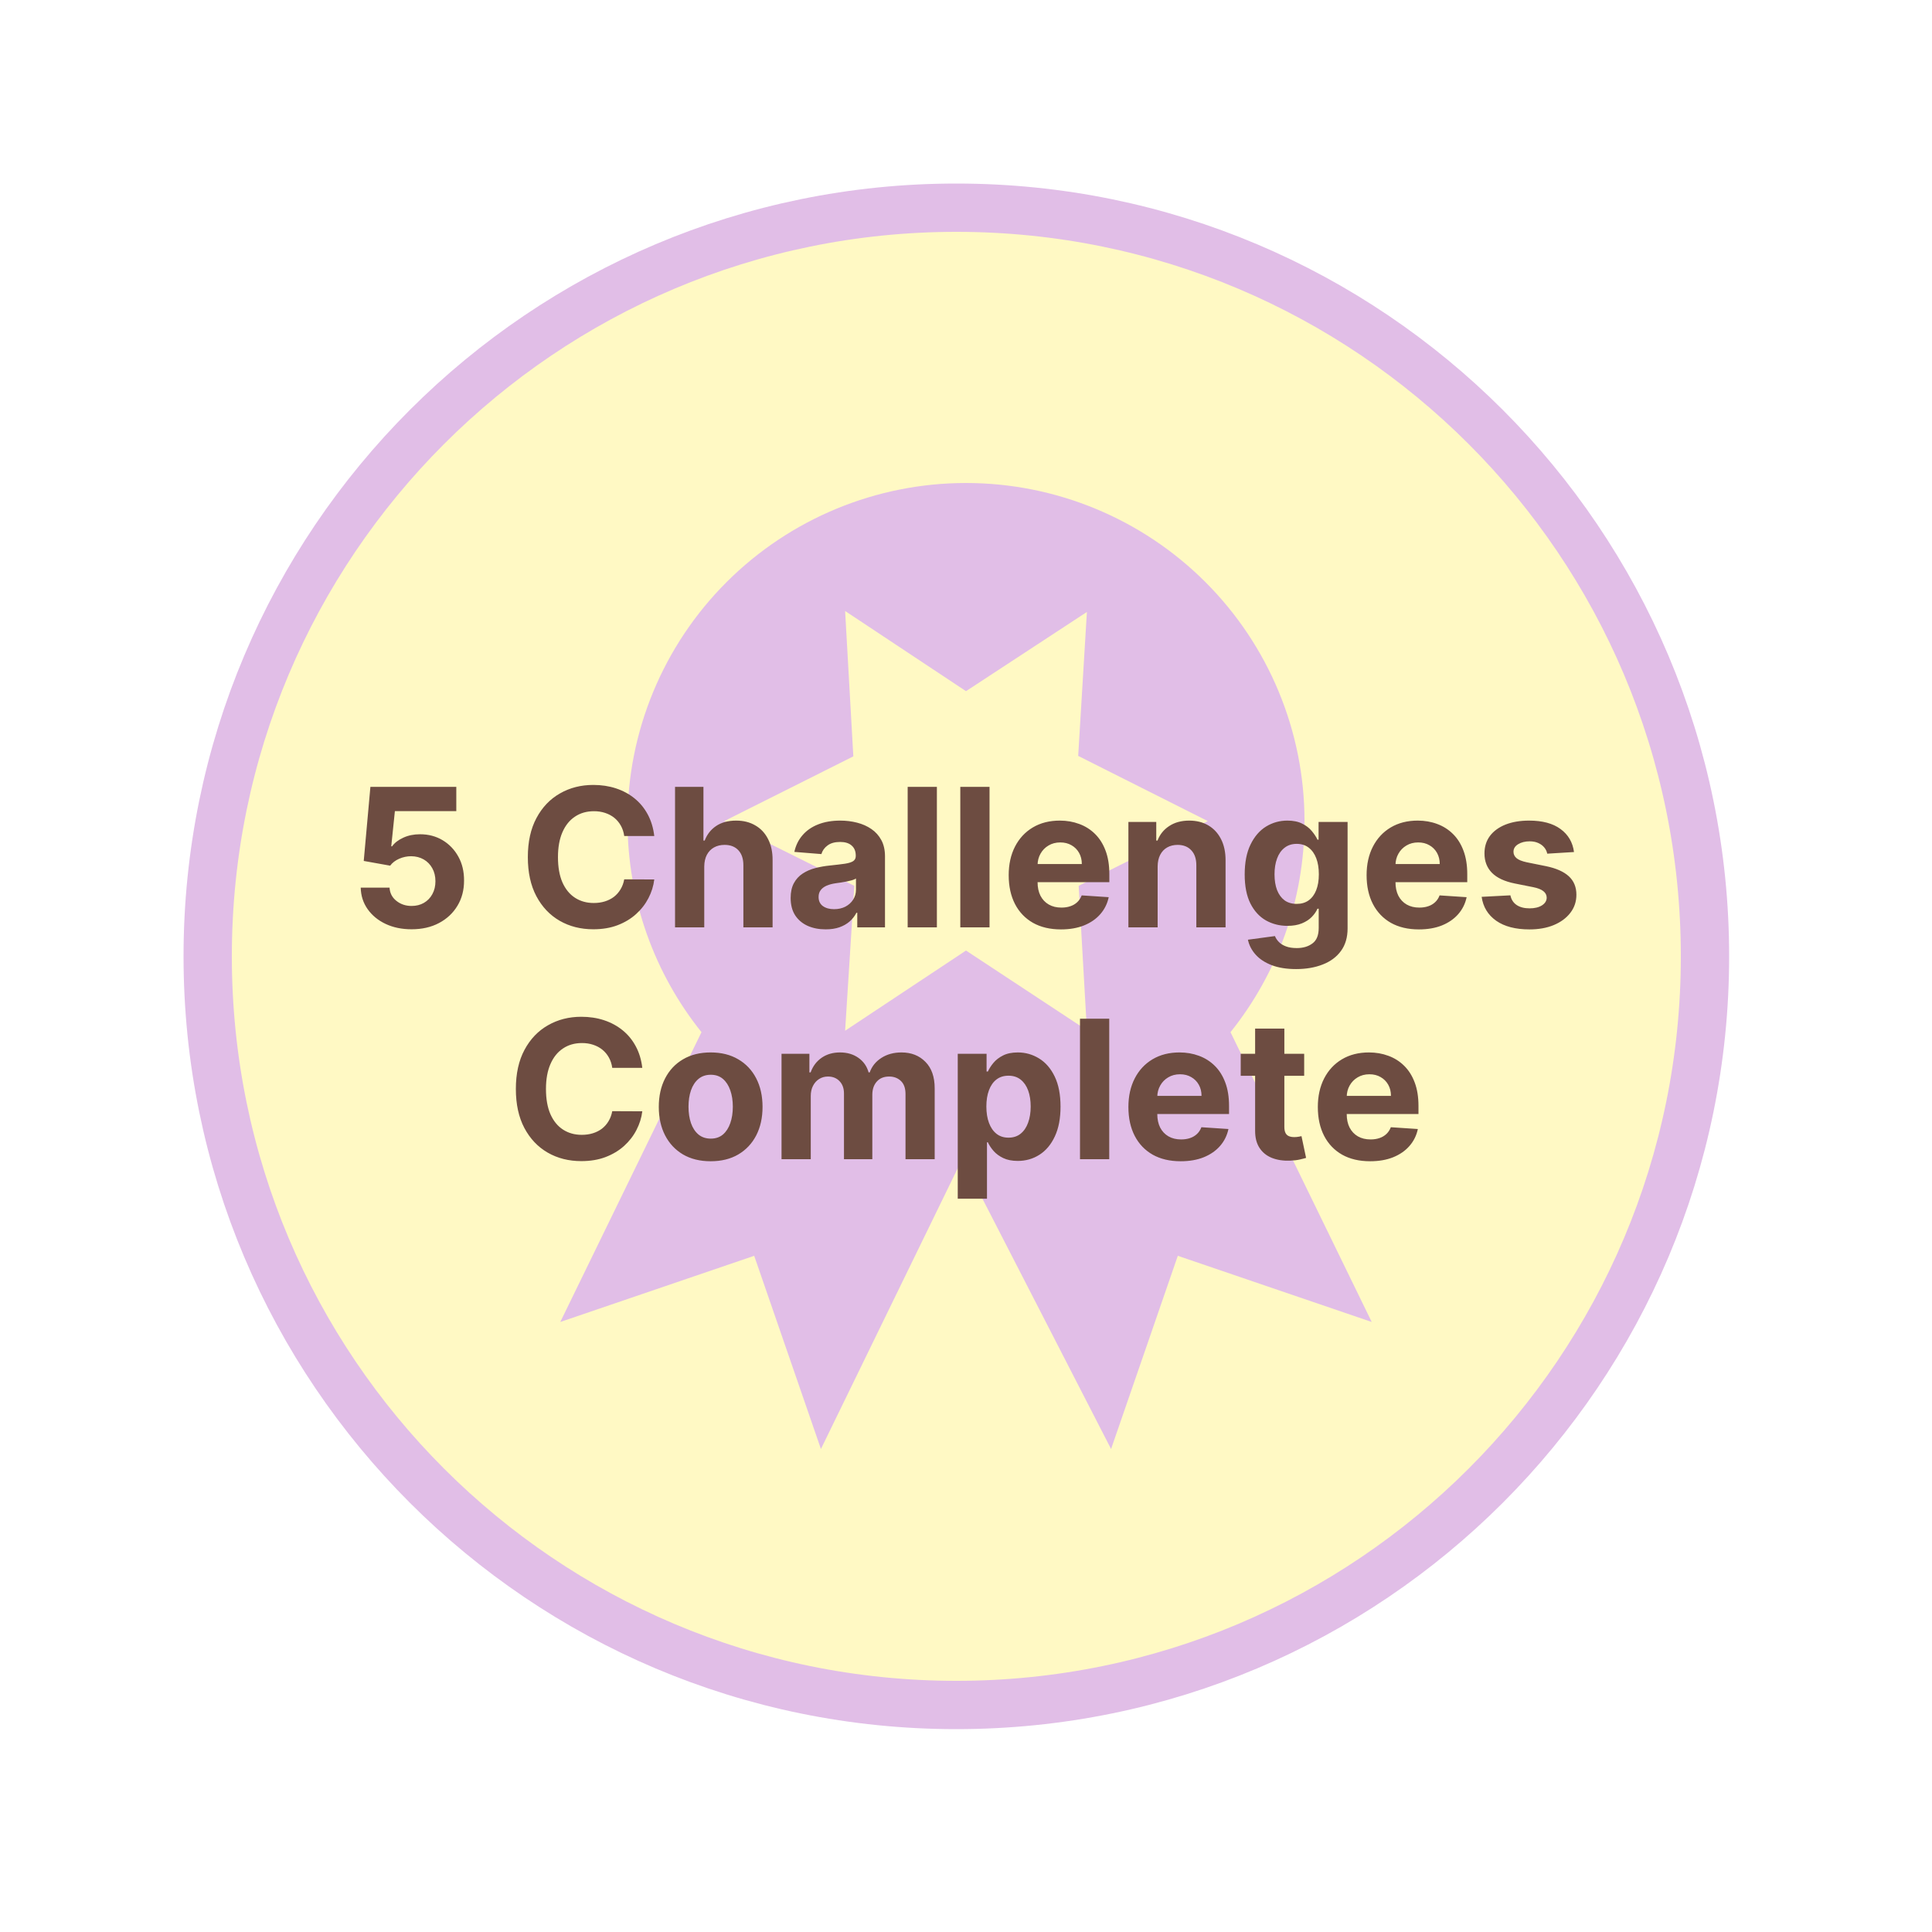
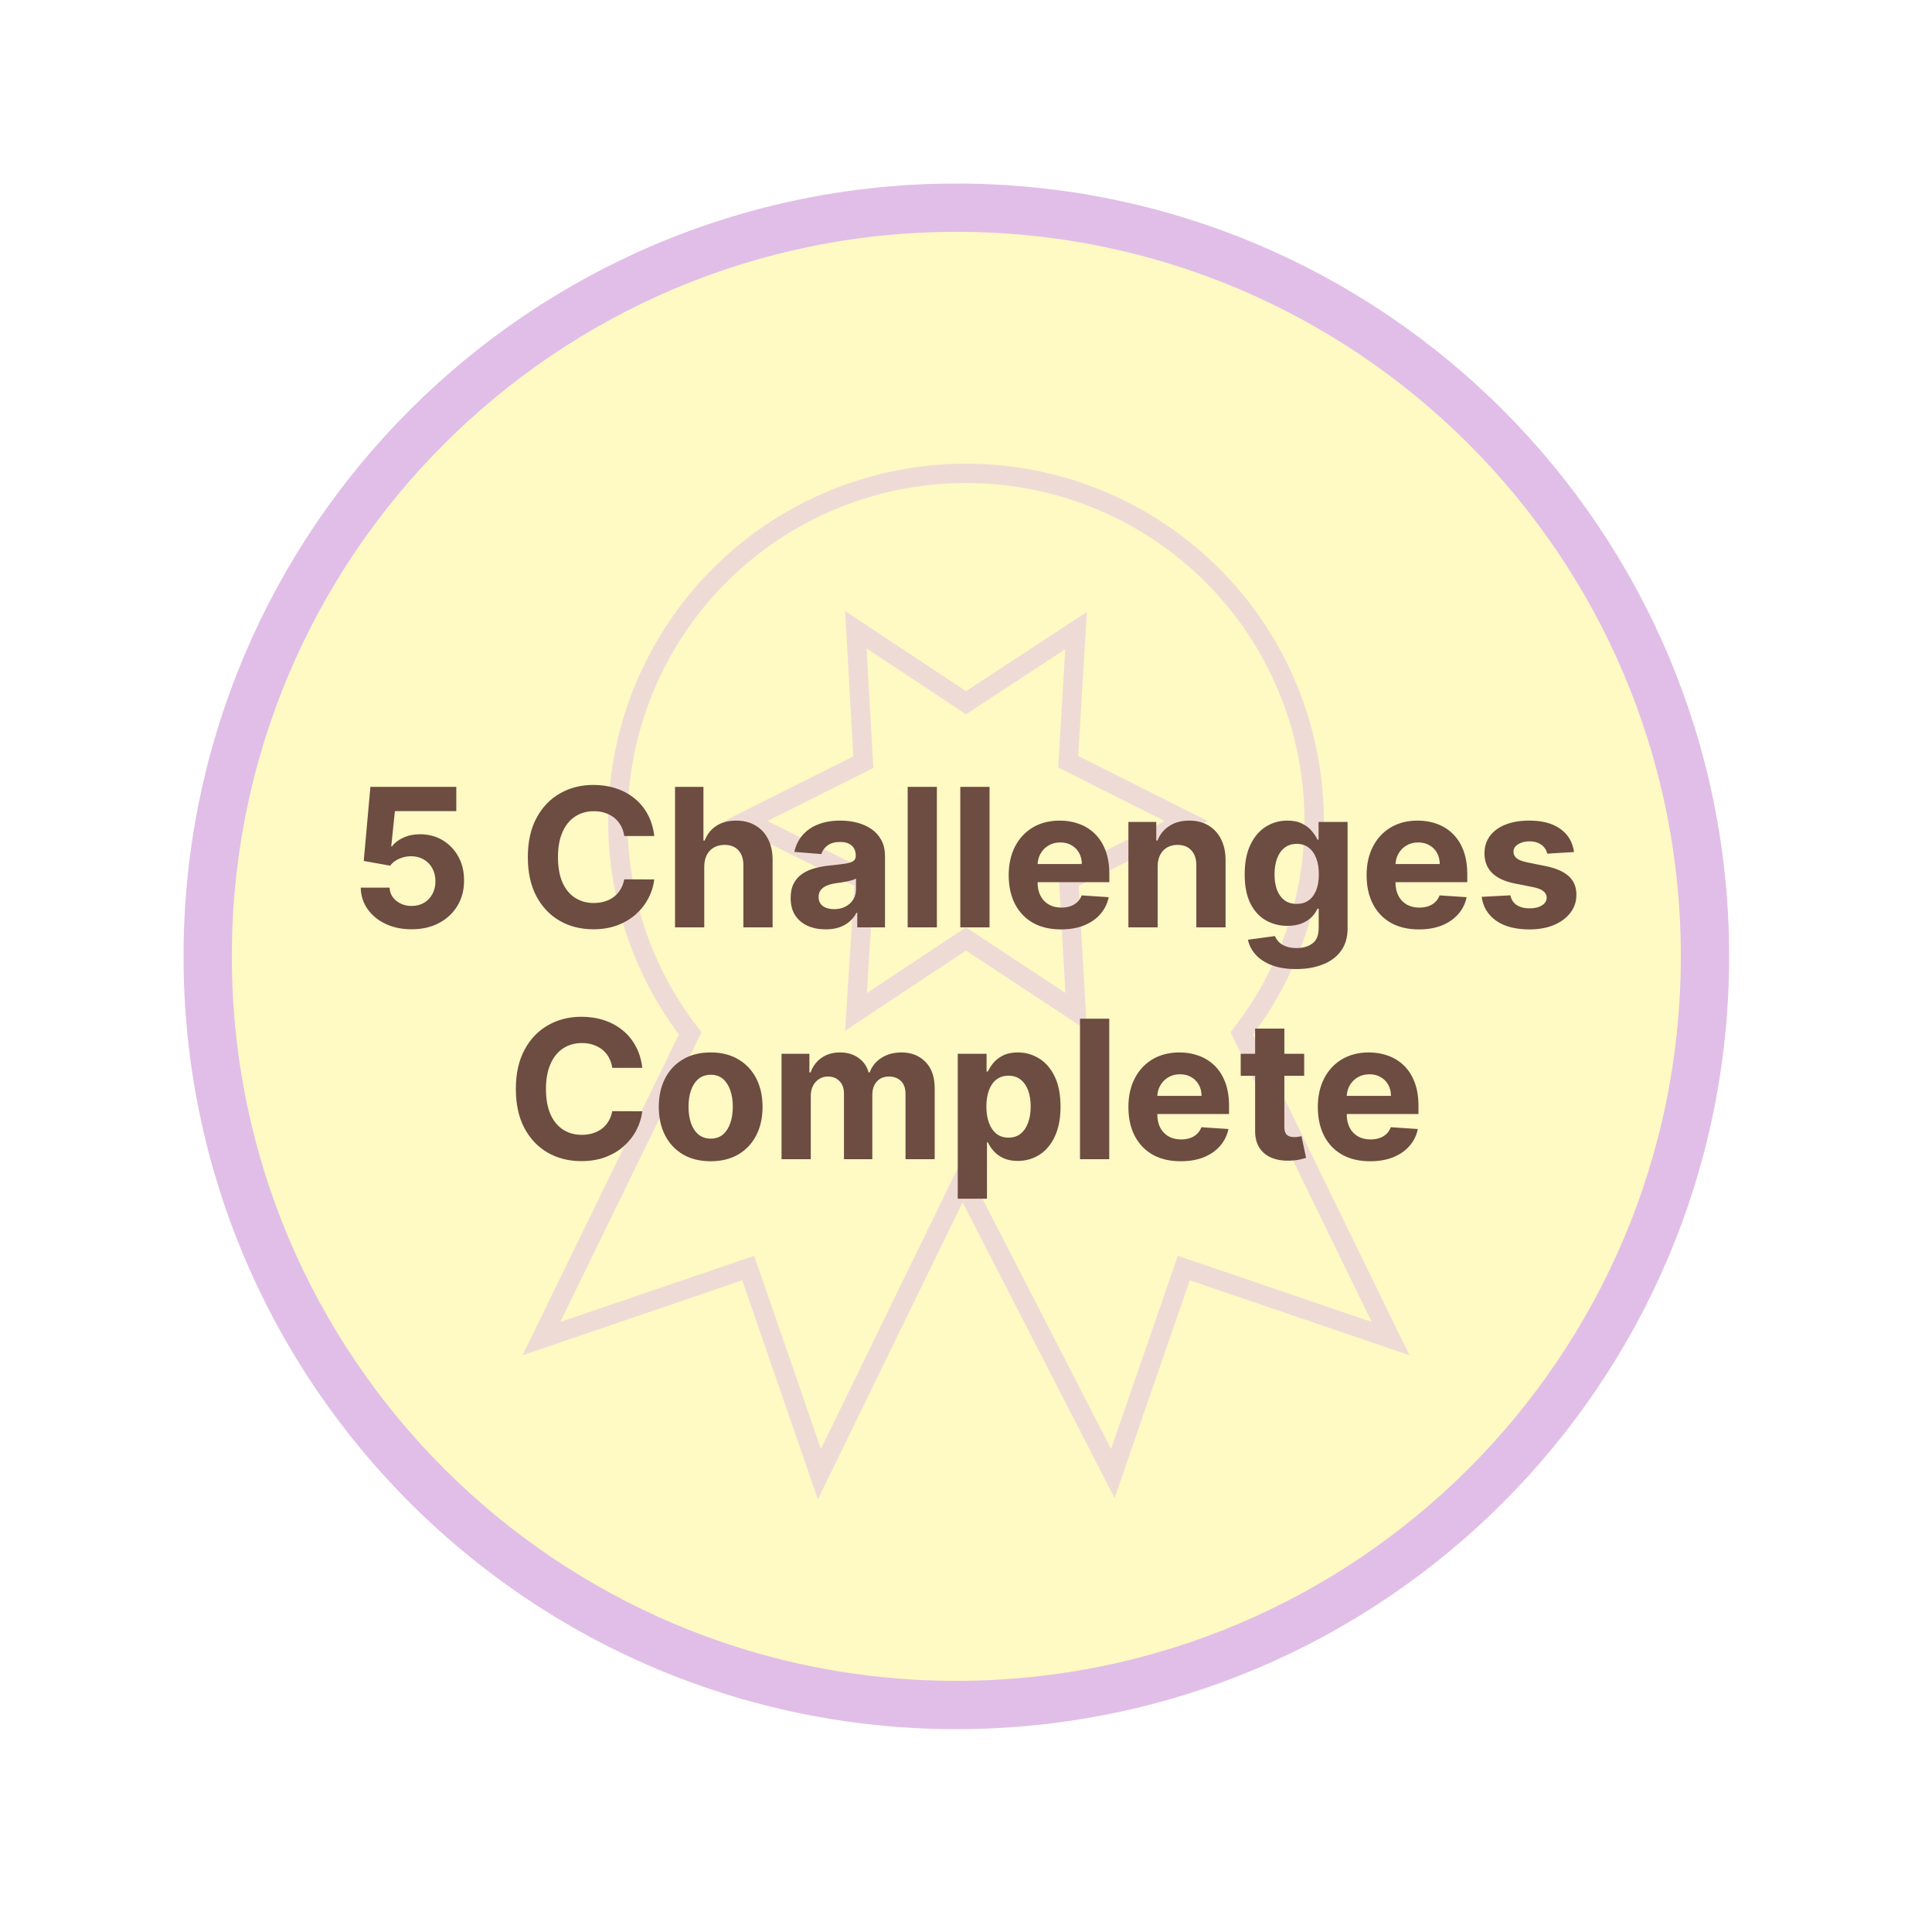
<svg xmlns="http://www.w3.org/2000/svg" width="100" height="100" viewBox="0 0 100 100" fill="none">
  <circle cx="49.5" cy="49.5" r="38.75" fill="#FFF9C4" stroke="#E1BEE7" stroke-width="2.5" />
-   <path d="M71 68.425L60.963 65L57.509 75L49.8 60L42.491 75L39.037 65L29 68.425L36.309 53.425C33.906 50.425 32.479 46.625 32.479 42.5C32.479 37.859 34.325 33.407 37.611 30.126C40.897 26.844 45.353 25 50 25C54.647 25 59.103 26.844 62.389 30.126C65.675 33.407 67.521 37.859 67.521 42.5C67.521 46.625 66.094 50.425 63.691 53.425L71 68.425ZM37.485 42.5L44.218 45.85L43.743 53.35L50 49.2L56.258 53.325L55.832 45.85L62.515 42.5L55.807 39.125L56.258 31.675L50 35.775L43.743 31.625L44.168 39.15L37.485 42.5Z" fill="#E1BEE7" />
+   <path d="M50 24.5C54.779 24.5 59.363 26.396 62.742 29.771C66.122 33.147 68.02 37.726 68.02 42.5C68.02 46.629 66.63 50.442 64.277 53.487L71.449 68.206L71.976 69.286L70.839 68.898L61.273 65.634L57.981 75.163L57.6 76.269L57.065 75.228L49.812 61.116L42.94 75.219L42.412 76.304L42.019 75.163L38.727 65.634L29.161 68.898L28.024 69.286L28.551 68.206L35.722 53.487C33.369 50.442 31.98 46.628 31.98 42.5C31.98 37.726 33.878 33.147 37.258 29.771C40.637 26.396 45.221 24.5 50 24.5ZM44.667 39.122L44.685 39.45L44.393 39.597L38.603 42.498L44.44 45.402L44.738 45.55L44.717 45.882L44.305 52.377L49.724 48.783L49.999 48.601L50.275 48.782L55.701 52.359L55.333 45.878L55.315 45.551L55.607 45.403L61.4 42.498L55.582 39.571L55.288 39.424L55.308 39.095L55.698 32.638L50.274 36.193L49.998 36.374L49.724 36.191L44.298 32.594L44.667 39.122Z" stroke="#E1BEE7" stroke-opacity="0.5" />
  <path d="M21.302 48.099C20.8 48.099 20.353 48.007 19.96 47.822C19.569 47.638 19.259 47.383 19.03 47.059C18.8 46.735 18.68 46.363 18.671 45.944H20.163C20.179 46.226 20.297 46.454 20.518 46.629C20.738 46.804 20.999 46.892 21.302 46.892C21.544 46.892 21.757 46.839 21.942 46.732C22.129 46.623 22.274 46.473 22.378 46.281C22.485 46.087 22.538 45.865 22.538 45.614C22.538 45.358 22.484 45.133 22.375 44.939C22.268 44.745 22.12 44.593 21.931 44.484C21.741 44.376 21.525 44.32 21.281 44.318C21.068 44.318 20.861 44.361 20.66 44.449C20.461 44.536 20.306 44.656 20.194 44.807L18.827 44.562L19.172 40.727H23.618V41.984H20.439L20.251 43.806H20.294C20.422 43.626 20.615 43.477 20.873 43.359C21.131 43.24 21.42 43.181 21.739 43.181C22.177 43.181 22.568 43.284 22.911 43.49C23.254 43.696 23.525 43.979 23.724 44.339C23.923 44.696 24.021 45.108 24.019 45.575C24.021 46.065 23.908 46.5 23.678 46.881C23.451 47.26 23.132 47.559 22.723 47.776C22.316 47.992 21.842 48.099 21.302 48.099ZM33.865 43.273H32.31C32.282 43.072 32.224 42.894 32.136 42.737C32.048 42.579 31.936 42.444 31.799 42.332C31.661 42.221 31.503 42.136 31.323 42.077C31.145 42.017 30.952 41.988 30.744 41.988C30.367 41.988 30.04 42.081 29.76 42.269C29.481 42.453 29.264 42.723 29.11 43.078C28.957 43.431 28.88 43.859 28.88 44.364C28.88 44.882 28.957 45.318 29.11 45.67C29.267 46.023 29.485 46.289 29.764 46.469C30.043 46.649 30.366 46.739 30.733 46.739C30.939 46.739 31.13 46.712 31.305 46.658C31.483 46.603 31.64 46.524 31.777 46.42C31.915 46.313 32.028 46.184 32.118 46.033C32.211 45.881 32.275 45.708 32.31 45.514L33.865 45.521C33.825 45.855 33.725 46.177 33.564 46.487C33.405 46.795 33.191 47.071 32.921 47.315C32.653 47.556 32.334 47.748 31.962 47.89C31.593 48.03 31.175 48.099 30.709 48.099C30.06 48.099 29.48 47.953 28.968 47.659C28.459 47.365 28.057 46.941 27.761 46.384C27.467 45.828 27.321 45.154 27.321 44.364C27.321 43.571 27.47 42.896 27.768 42.34C28.066 41.783 28.471 41.359 28.983 41.068C29.494 40.775 30.069 40.628 30.709 40.628C31.13 40.628 31.52 40.687 31.88 40.805C32.242 40.924 32.563 41.097 32.843 41.324C33.122 41.549 33.349 41.825 33.525 42.151C33.702 42.478 33.816 42.852 33.865 43.273ZM36.452 44.847V48H34.94V40.727H36.41V43.508H36.474C36.597 43.186 36.796 42.934 37.07 42.751C37.345 42.567 37.689 42.474 38.104 42.474C38.483 42.474 38.813 42.557 39.094 42.723C39.379 42.886 39.599 43.122 39.755 43.43C39.914 43.735 39.992 44.101 39.989 44.527V48H38.477V44.797C38.479 44.461 38.394 44.199 38.221 44.012C38.05 43.825 37.811 43.731 37.504 43.731C37.298 43.731 37.115 43.775 36.957 43.863C36.8 43.95 36.677 44.078 36.587 44.246C36.5 44.412 36.455 44.612 36.452 44.847ZM42.735 48.103C42.387 48.103 42.077 48.043 41.805 47.922C41.533 47.799 41.317 47.618 41.159 47.379C41.002 47.137 40.924 46.836 40.924 46.477C40.924 46.173 40.98 45.919 41.091 45.713C41.202 45.507 41.354 45.341 41.546 45.216C41.737 45.09 41.955 44.996 42.199 44.932C42.445 44.868 42.703 44.823 42.973 44.797C43.29 44.764 43.546 44.733 43.74 44.705C43.934 44.674 44.075 44.629 44.163 44.57C44.25 44.51 44.294 44.423 44.294 44.307V44.285C44.294 44.061 44.223 43.887 44.081 43.764C43.941 43.64 43.743 43.579 43.485 43.579C43.212 43.579 42.996 43.639 42.835 43.76C42.674 43.878 42.567 44.028 42.515 44.207L41.116 44.094C41.187 43.762 41.327 43.476 41.535 43.234C41.743 42.99 42.012 42.803 42.341 42.673C42.672 42.541 43.056 42.474 43.492 42.474C43.795 42.474 44.085 42.51 44.362 42.581C44.641 42.652 44.888 42.762 45.104 42.911C45.322 43.06 45.493 43.252 45.619 43.486C45.744 43.718 45.807 43.997 45.807 44.321V48H44.372V47.244H44.33C44.242 47.414 44.125 47.564 43.978 47.695C43.831 47.822 43.655 47.923 43.449 47.996C43.243 48.068 43.005 48.103 42.735 48.103ZM43.169 47.059C43.391 47.059 43.587 47.015 43.758 46.928C43.928 46.838 44.062 46.717 44.159 46.565C44.256 46.414 44.305 46.242 44.305 46.05V45.472C44.258 45.502 44.192 45.531 44.11 45.557C44.029 45.581 43.938 45.603 43.836 45.624C43.734 45.643 43.633 45.661 43.531 45.678C43.429 45.692 43.337 45.705 43.254 45.717C43.076 45.743 42.921 45.784 42.788 45.841C42.656 45.898 42.553 45.975 42.48 46.072C42.406 46.166 42.37 46.285 42.37 46.427C42.37 46.633 42.444 46.79 42.593 46.899C42.745 47.006 42.937 47.059 43.169 47.059ZM48.493 40.727V48H46.981V40.727H48.493ZM51.218 40.727V48H49.705V40.727H51.218ZM54.916 48.106C54.355 48.106 53.872 47.993 53.467 47.766C53.064 47.536 52.754 47.212 52.536 46.793C52.319 46.371 52.21 45.873 52.21 45.298C52.21 44.736 52.319 44.244 52.536 43.82C52.754 43.397 53.061 43.066 53.456 42.83C53.854 42.593 54.32 42.474 54.855 42.474C55.215 42.474 55.55 42.532 55.86 42.648C56.173 42.762 56.445 42.934 56.677 43.163C56.911 43.393 57.094 43.682 57.224 44.03C57.354 44.376 57.419 44.78 57.419 45.244V45.66H52.813V44.722H55.995C55.995 44.505 55.948 44.312 55.853 44.144C55.758 43.975 55.627 43.844 55.459 43.749C55.293 43.652 55.1 43.604 54.88 43.604C54.651 43.604 54.447 43.657 54.269 43.764C54.094 43.868 53.957 44.008 53.857 44.186C53.758 44.361 53.707 44.557 53.705 44.772V45.663C53.705 45.933 53.754 46.166 53.854 46.363C53.956 46.559 54.099 46.711 54.284 46.818C54.468 46.924 54.687 46.977 54.941 46.977C55.109 46.977 55.263 46.954 55.402 46.906C55.542 46.859 55.661 46.788 55.761 46.693C55.86 46.599 55.936 46.483 55.988 46.345L57.387 46.438C57.316 46.774 57.171 47.067 56.95 47.318C56.733 47.567 56.451 47.761 56.105 47.901C55.762 48.038 55.365 48.106 54.916 48.106ZM59.919 44.847V48H58.406V42.545H59.848V43.508H59.912C60.033 43.191 60.235 42.94 60.519 42.755C60.803 42.568 61.148 42.474 61.553 42.474C61.931 42.474 62.262 42.557 62.544 42.723C62.825 42.889 63.044 43.126 63.2 43.433C63.357 43.739 63.435 44.103 63.435 44.527V48H61.922V44.797C61.924 44.463 61.839 44.203 61.666 44.016C61.493 43.826 61.256 43.731 60.953 43.731C60.749 43.731 60.569 43.775 60.413 43.863C60.259 43.95 60.138 44.078 60.051 44.246C59.965 44.412 59.922 44.612 59.919 44.847ZM67.085 50.159C66.594 50.159 66.174 50.092 65.824 49.957C65.476 49.824 65.199 49.643 64.993 49.413C64.787 49.184 64.653 48.926 64.592 48.639L65.991 48.451C66.033 48.56 66.101 48.662 66.193 48.756C66.285 48.851 66.407 48.927 66.559 48.984C66.713 49.043 66.9 49.072 67.12 49.072C67.449 49.072 67.72 48.992 67.933 48.831C68.149 48.672 68.256 48.406 68.256 48.032V47.034H68.192C68.126 47.186 68.027 47.329 67.894 47.464C67.762 47.599 67.591 47.709 67.383 47.794C67.174 47.879 66.926 47.922 66.637 47.922C66.228 47.922 65.855 47.827 65.519 47.638C65.185 47.446 64.918 47.154 64.719 46.761C64.523 46.365 64.425 45.866 64.425 45.262C64.425 44.644 64.525 44.128 64.727 43.714C64.928 43.3 65.195 42.989 65.529 42.783C65.865 42.577 66.233 42.474 66.633 42.474C66.939 42.474 67.195 42.526 67.401 42.631C67.606 42.733 67.772 42.86 67.898 43.014C68.026 43.166 68.124 43.315 68.192 43.462H68.249V42.545H69.751V48.053C69.751 48.517 69.638 48.906 69.41 49.218C69.183 49.531 68.868 49.765 68.466 49.921C68.066 50.08 67.605 50.159 67.085 50.159ZM67.117 46.785C67.36 46.785 67.566 46.725 67.734 46.604C67.905 46.481 68.035 46.306 68.125 46.079C68.217 45.849 68.263 45.575 68.263 45.255C68.263 44.935 68.219 44.658 68.129 44.424C68.039 44.187 67.908 44.004 67.738 43.874C67.567 43.743 67.36 43.678 67.117 43.678C66.868 43.678 66.658 43.746 66.488 43.881C66.317 44.013 66.188 44.198 66.101 44.435C66.013 44.671 65.969 44.945 65.969 45.255C65.969 45.57 66.013 45.842 66.101 46.072C66.191 46.299 66.32 46.475 66.488 46.601C66.658 46.724 66.868 46.785 67.117 46.785ZM73.441 48.106C72.88 48.106 72.397 47.993 71.992 47.766C71.59 47.536 71.28 47.212 71.062 46.793C70.844 46.371 70.735 45.873 70.735 45.298C70.735 44.736 70.844 44.244 71.062 43.82C71.28 43.397 71.586 43.066 71.981 42.83C72.379 42.593 72.846 42.474 73.381 42.474C73.74 42.474 74.076 42.532 74.386 42.648C74.698 42.762 74.97 42.934 75.202 43.163C75.437 43.393 75.619 43.682 75.749 44.03C75.879 44.376 75.945 44.78 75.945 45.244V45.66H71.339V44.722H74.521C74.521 44.505 74.473 44.312 74.379 44.144C74.284 43.975 74.153 43.844 73.984 43.749C73.819 43.652 73.626 43.604 73.406 43.604C73.176 43.604 72.972 43.657 72.795 43.764C72.62 43.868 72.482 44.008 72.383 44.186C72.283 44.361 72.233 44.557 72.23 44.772V45.663C72.23 45.933 72.28 46.166 72.379 46.363C72.481 46.559 72.624 46.711 72.809 46.818C72.994 46.924 73.213 46.977 73.466 46.977C73.634 46.977 73.788 46.954 73.928 46.906C74.067 46.859 74.187 46.788 74.286 46.693C74.386 46.599 74.461 46.483 74.513 46.345L75.913 46.438C75.842 46.774 75.696 47.067 75.476 47.318C75.258 47.567 74.976 47.761 74.631 47.901C74.287 48.038 73.891 48.106 73.441 48.106ZM81.47 44.101L80.085 44.186C80.062 44.068 80.011 43.961 79.933 43.867C79.854 43.769 79.751 43.693 79.624 43.636C79.498 43.577 79.348 43.547 79.173 43.547C78.938 43.547 78.74 43.597 78.579 43.696C78.419 43.793 78.338 43.923 78.338 44.087C78.338 44.217 78.39 44.327 78.494 44.417C78.599 44.507 78.777 44.579 79.031 44.633L80.018 44.832C80.548 44.941 80.943 45.117 81.204 45.358C81.464 45.599 81.594 45.917 81.594 46.31C81.594 46.667 81.489 46.981 81.278 47.251C81.07 47.521 80.784 47.731 80.419 47.883C80.057 48.032 79.639 48.106 79.165 48.106C78.443 48.106 77.868 47.956 77.44 47.656C77.013 47.352 76.764 46.941 76.69 46.42L78.178 46.342C78.223 46.562 78.332 46.73 78.505 46.846C78.678 46.959 78.899 47.016 79.169 47.016C79.434 47.016 79.647 46.965 79.808 46.864C79.972 46.76 80.055 46.626 80.057 46.462C80.055 46.325 79.996 46.213 79.883 46.125C79.769 46.035 79.594 45.966 79.357 45.919L78.413 45.731C77.88 45.624 77.483 45.44 77.223 45.177C76.965 44.914 76.836 44.579 76.836 44.172C76.836 43.822 76.931 43.52 77.12 43.266C77.312 43.013 77.581 42.818 77.926 42.68C78.274 42.543 78.681 42.474 79.148 42.474C79.837 42.474 80.379 42.62 80.774 42.911C81.172 43.202 81.404 43.599 81.47 44.101ZM33.245 55.273H31.69C31.662 55.072 31.604 54.894 31.516 54.737C31.428 54.579 31.316 54.444 31.178 54.332C31.041 54.221 30.883 54.136 30.703 54.077C30.525 54.017 30.332 53.988 30.124 53.988C29.747 53.988 29.419 54.081 29.14 54.269C28.861 54.453 28.644 54.723 28.49 55.078C28.336 55.431 28.259 55.859 28.259 56.364C28.259 56.882 28.336 57.318 28.49 57.67C28.647 58.023 28.864 58.289 29.144 58.469C29.423 58.649 29.746 58.739 30.113 58.739C30.319 58.739 30.51 58.712 30.685 58.658C30.863 58.603 31.02 58.524 31.157 58.42C31.294 58.313 31.408 58.184 31.498 58.033C31.59 57.881 31.654 57.708 31.69 57.514L33.245 57.521C33.205 57.855 33.104 58.177 32.943 58.487C32.785 58.795 32.571 59.071 32.301 59.315C32.033 59.556 31.714 59.748 31.342 59.89C30.973 60.03 30.555 60.099 30.088 60.099C29.44 60.099 28.86 59.953 28.348 59.659C27.839 59.365 27.437 58.941 27.141 58.384C26.847 57.828 26.701 57.154 26.701 56.364C26.701 55.571 26.85 54.896 27.148 54.34C27.446 53.783 27.851 53.359 28.363 53.068C28.874 52.775 29.449 52.628 30.088 52.628C30.51 52.628 30.9 52.687 31.26 52.805C31.622 52.924 31.943 53.097 32.223 53.324C32.502 53.549 32.729 53.825 32.904 54.151C33.082 54.478 33.196 54.852 33.245 55.273ZM36.784 60.106C36.232 60.106 35.755 59.989 35.353 59.755C34.953 59.518 34.644 59.189 34.426 58.768C34.208 58.344 34.099 57.853 34.099 57.294C34.099 56.731 34.208 56.238 34.426 55.817C34.644 55.393 34.953 55.064 35.353 54.83C35.755 54.593 36.232 54.474 36.784 54.474C37.336 54.474 37.812 54.593 38.212 54.83C38.614 55.064 38.924 55.393 39.142 55.817C39.36 56.238 39.469 56.731 39.469 57.294C39.469 57.853 39.36 58.344 39.142 58.768C38.924 59.189 38.614 59.518 38.212 59.755C37.812 59.989 37.336 60.106 36.784 60.106ZM36.791 58.935C37.042 58.935 37.252 58.864 37.42 58.722C37.588 58.577 37.714 58.381 37.8 58.132C37.887 57.883 37.931 57.601 37.931 57.283C37.931 56.966 37.887 56.683 37.8 56.435C37.714 56.186 37.588 55.99 37.42 55.845C37.252 55.701 37.042 55.629 36.791 55.629C36.538 55.629 36.325 55.701 36.152 55.845C35.981 55.99 35.852 56.186 35.765 56.435C35.68 56.683 35.637 56.966 35.637 57.283C35.637 57.601 35.68 57.883 35.765 58.132C35.852 58.381 35.981 58.577 36.152 58.722C36.325 58.864 36.538 58.935 36.791 58.935ZM40.452 60V54.545H41.894V55.508H41.958C42.072 55.188 42.261 54.936 42.526 54.751C42.791 54.567 43.109 54.474 43.478 54.474C43.852 54.474 44.17 54.568 44.433 54.755C44.696 54.94 44.871 55.191 44.959 55.508H45.016C45.127 55.195 45.328 54.946 45.619 54.758C45.913 54.569 46.26 54.474 46.66 54.474C47.169 54.474 47.582 54.637 47.899 54.961C48.219 55.283 48.379 55.74 48.379 56.332V60H46.869V56.63C46.869 56.327 46.789 56.1 46.628 55.948C46.467 55.797 46.266 55.721 46.024 55.721C45.749 55.721 45.535 55.809 45.381 55.984C45.227 56.157 45.151 56.385 45.151 56.669V60H43.684V56.598C43.684 56.331 43.607 56.117 43.453 55.959C43.301 55.8 43.102 55.721 42.853 55.721C42.685 55.721 42.533 55.764 42.398 55.849C42.266 55.932 42.16 56.049 42.082 56.2C42.004 56.349 41.965 56.525 41.965 56.726V60H40.452ZM49.573 62.045V54.545H51.065V55.462H51.132C51.199 55.315 51.294 55.166 51.42 55.014C51.548 54.86 51.714 54.733 51.917 54.631C52.123 54.526 52.379 54.474 52.684 54.474C53.082 54.474 53.449 54.579 53.785 54.787C54.121 54.993 54.39 55.304 54.591 55.721C54.792 56.135 54.893 56.655 54.893 57.28C54.893 57.888 54.795 58.402 54.598 58.821C54.404 59.238 54.139 59.554 53.803 59.769C53.469 59.982 53.095 60.089 52.681 60.089C52.387 60.089 52.137 60.04 51.931 59.943C51.728 59.846 51.561 59.724 51.431 59.577C51.3 59.428 51.201 59.278 51.132 59.126H51.086V62.045H49.573ZM51.054 57.273C51.054 57.597 51.099 57.88 51.189 58.121C51.279 58.363 51.409 58.551 51.58 58.686C51.75 58.819 51.957 58.885 52.201 58.885C52.447 58.885 52.656 58.818 52.826 58.682C52.997 58.545 53.126 58.356 53.213 58.114C53.303 57.87 53.348 57.59 53.348 57.273C53.348 56.958 53.304 56.681 53.217 56.442C53.129 56.203 53 56.016 52.83 55.881C52.659 55.746 52.45 55.678 52.201 55.678C51.955 55.678 51.747 55.743 51.576 55.874C51.408 56.004 51.279 56.188 51.189 56.428C51.099 56.667 51.054 56.948 51.054 57.273ZM57.414 52.727V60H55.901V52.727H57.414ZM61.112 60.106C60.551 60.106 60.068 59.993 59.663 59.766C59.261 59.536 58.95 59.212 58.733 58.793C58.515 58.371 58.406 57.873 58.406 57.298C58.406 56.736 58.515 56.244 58.733 55.82C58.95 55.397 59.257 55.066 59.652 54.83C60.05 54.593 60.517 54.474 61.052 54.474C61.411 54.474 61.746 54.532 62.057 54.648C62.369 54.762 62.641 54.934 62.873 55.163C63.108 55.393 63.29 55.682 63.42 56.03C63.55 56.376 63.615 56.78 63.615 57.244V57.66H59.01V56.722H62.191C62.191 56.505 62.144 56.312 62.049 56.144C61.955 55.975 61.823 55.844 61.655 55.749C61.49 55.652 61.297 55.604 61.076 55.604C60.847 55.604 60.643 55.657 60.466 55.764C60.291 55.868 60.153 56.008 60.054 56.186C59.954 56.361 59.903 56.557 59.901 56.772V57.663C59.901 57.933 59.951 58.166 60.05 58.363C60.152 58.559 60.295 58.711 60.48 58.818C60.664 58.924 60.883 58.977 61.137 58.977C61.305 58.977 61.459 58.954 61.599 58.906C61.738 58.859 61.858 58.788 61.957 58.693C62.057 58.599 62.132 58.483 62.184 58.345L63.584 58.438C63.513 58.774 63.367 59.067 63.147 59.318C62.929 59.567 62.647 59.761 62.302 59.901C61.958 60.038 61.562 60.106 61.112 60.106ZM67.504 54.545V55.682H64.219V54.545H67.504ZM64.965 53.239H66.478V58.324C66.478 58.464 66.499 58.572 66.542 58.651C66.584 58.726 66.643 58.78 66.719 58.81C66.797 58.841 66.887 58.856 66.989 58.856C67.06 58.856 67.131 58.851 67.202 58.839C67.273 58.825 67.328 58.814 67.365 58.807L67.603 59.932C67.528 59.956 67.421 59.983 67.284 60.014C67.147 60.047 66.98 60.068 66.783 60.075C66.418 60.089 66.099 60.04 65.824 59.929C65.552 59.818 65.34 59.645 65.189 59.41C65.037 59.176 64.963 58.88 64.965 58.523V53.239ZM70.917 60.106C70.356 60.106 69.873 59.993 69.468 59.766C69.065 59.536 68.755 59.212 68.537 58.793C68.32 58.371 68.211 57.873 68.211 57.298C68.211 56.736 68.32 56.244 68.537 55.82C68.755 55.397 69.062 55.066 69.457 54.83C69.855 54.593 70.321 54.474 70.856 54.474C71.216 54.474 71.551 54.532 71.861 54.648C72.174 54.762 72.446 54.934 72.678 55.163C72.912 55.393 73.095 55.682 73.225 56.03C73.355 56.376 73.42 56.78 73.42 57.244V57.66H68.814V56.722H71.996C71.996 56.505 71.949 56.312 71.854 56.144C71.759 55.975 71.628 55.844 71.46 55.749C71.294 55.652 71.101 55.604 70.881 55.604C70.651 55.604 70.448 55.657 70.27 55.764C70.095 55.868 69.958 56.008 69.858 56.186C69.759 56.361 69.708 56.557 69.706 56.772V57.663C69.706 57.933 69.755 58.166 69.855 58.363C69.957 58.559 70.1 58.711 70.284 58.818C70.469 58.924 70.688 58.977 70.942 58.977C71.11 58.977 71.263 58.954 71.403 58.906C71.543 58.859 71.662 58.788 71.762 58.693C71.861 58.599 71.937 58.483 71.989 58.345L73.388 58.438C73.317 58.774 73.172 59.067 72.951 59.318C72.734 59.567 72.452 59.761 72.106 59.901C71.763 60.038 71.366 60.106 70.917 60.106Z" fill="#6D4C41" />
</svg>
